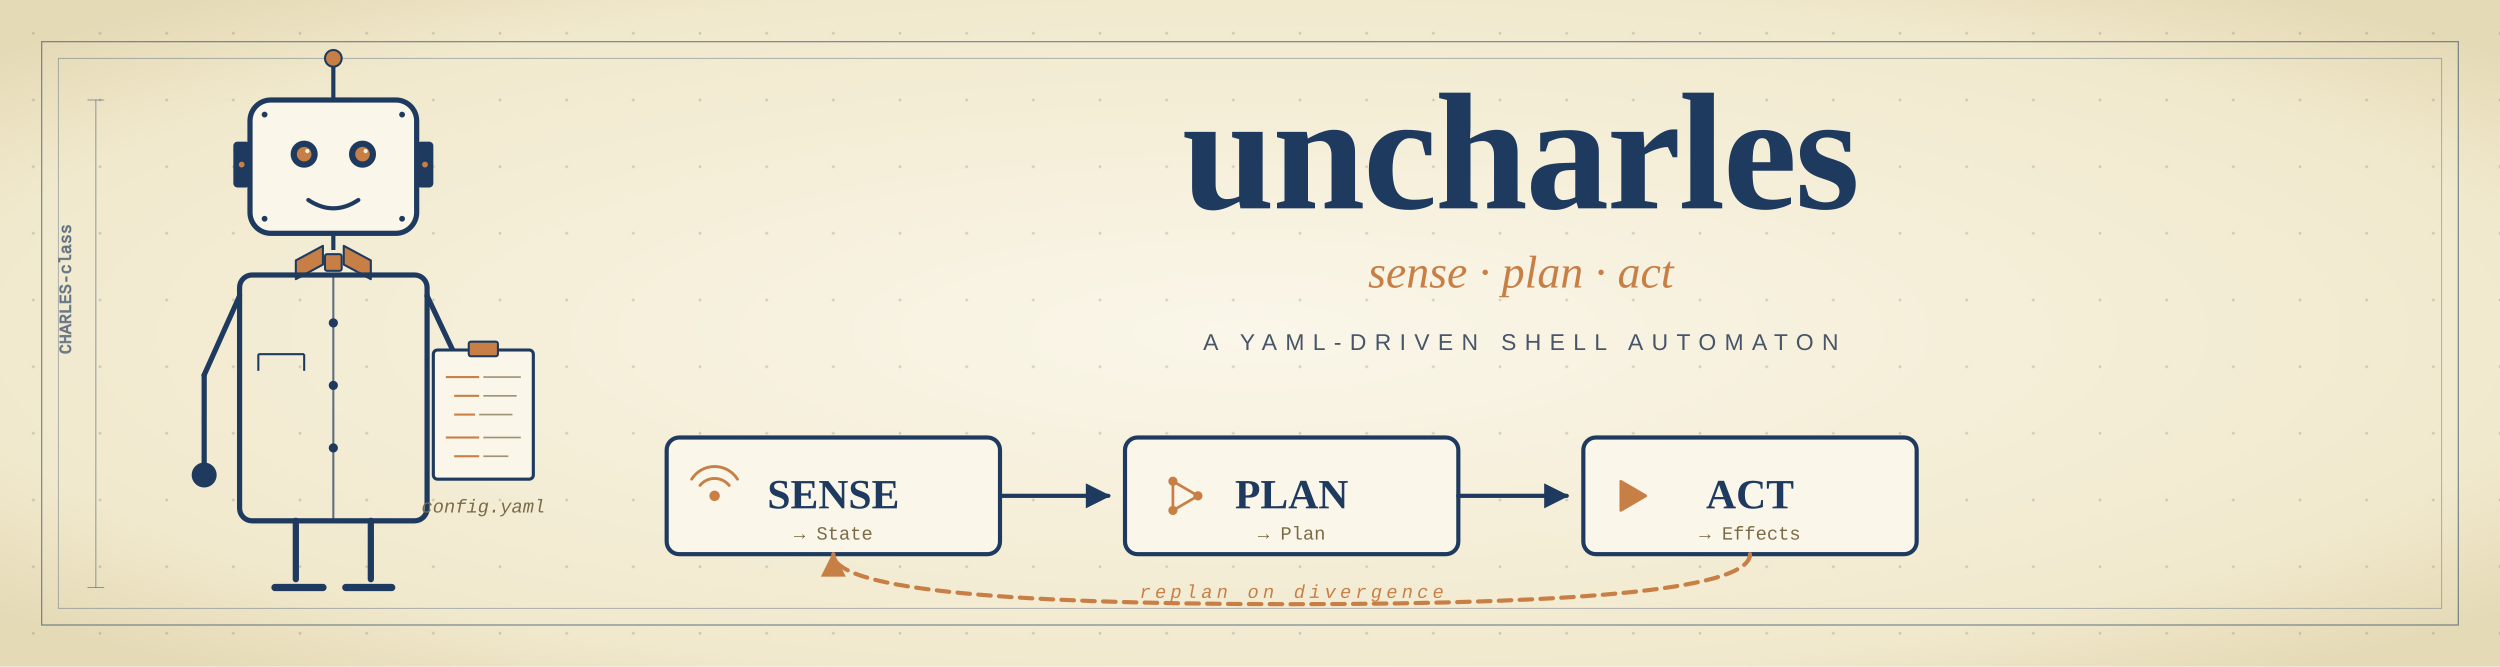
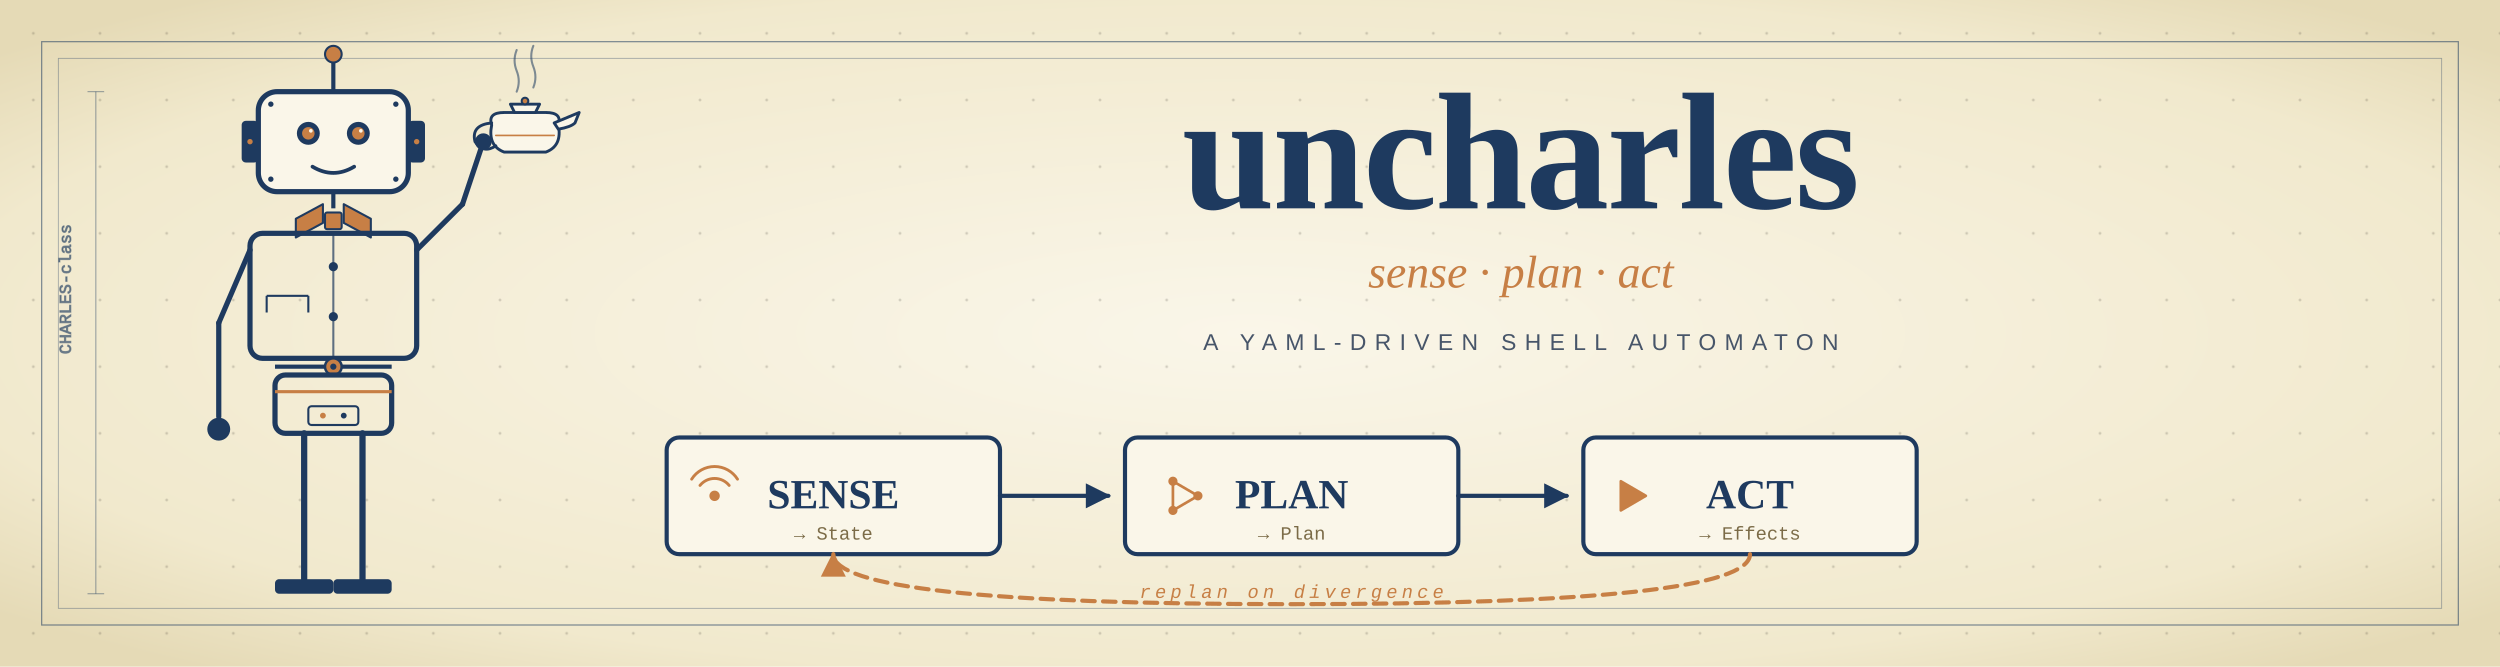
<svg xmlns="http://www.w3.org/2000/svg" viewBox="0 0 1200 320" preserveAspectRatio="xMidYMid meet" role="img" aria-label="uncharles — sense, plan, act">
  <defs>
    <radialGradient id="parchment" cx="50%" cy="50%" r="65%">
      <stop offset="0%" stop-color="#FAF6E9" />
      <stop offset="80%" stop-color="#F1E9CD" />
      <stop offset="100%" stop-color="#E5DAB6" />
    </radialGradient>
    <pattern id="grid" width="32" height="32" patternUnits="userSpaceOnUse">
      <circle cx="16" cy="16" r="0.7" fill="#3A3530" fill-opacity="0.18" />
    </pattern>
    <marker id="arrow-navy" viewBox="0 0 10 10" refX="9" refY="5" markerWidth="6" markerHeight="6" orient="auto-start-reverse">
      <path d="M0,0 L10,5 L0,10 Z" fill="#1E3A5F" />
    </marker>
    <marker id="arrow-copper" viewBox="0 0 10 10" refX="9" refY="5" markerWidth="6" markerHeight="6" orient="auto-start-reverse">
      <path d="M0,0 L10,5 L0,10 Z" fill="#C77F45" />
    </marker>
  </defs>
  <rect width="1200" height="320" fill="url(#parchment)" />
  <rect width="1200" height="320" fill="url(#grid)" />
  <rect x="20" y="20" width="1160" height="280" fill="none" stroke="#1E3A5F" stroke-width="0.6" stroke-opacity="0.55" />
  <rect x="28" y="28" width="1144" height="264" fill="none" stroke="#1E3A5F" stroke-width="0.4" stroke-opacity="0.4" />
-   <line x1="160" y1="32" x2="160" y2="48" stroke="#1E3A5F" stroke-width="2" />
-   <circle cx="160" cy="28" r="4" fill="#C77F45" stroke="#1E3A5F" stroke-width="1" />
-   <rect x="120" y="48" width="80" height="64" rx="10" fill="#FAF6E9" stroke="#1E3A5F" stroke-width="2.5" />
-   <rect x="112" y="68" width="8" height="22" rx="2" fill="#1E3A5F" />
-   <rect x="200" y="68" width="8" height="22" rx="2" fill="#1E3A5F" />
-   <circle cx="116" cy="79" r="1.4" fill="#C77F45" />
-   <circle cx="204" cy="79" r="1.4" fill="#C77F45" />
-   <circle cx="146" cy="74" r="6.5" fill="#1E3A5F" />
-   <circle cx="174" cy="74" r="6.5" fill="#1E3A5F" />
-   <circle cx="146" cy="74" r="3.5" fill="#C77F45" />
-   <circle cx="174" cy="74" r="3.5" fill="#C77F45" />
-   <circle cx="147.5" cy="72.5" r="1" fill="#FAF6E9" />
-   <circle cx="175.5" cy="72.5" r="1" fill="#FAF6E9" />
-   <path d="M 148 96 Q 160 104 172 96" fill="none" stroke="#1E3A5F" stroke-width="2" stroke-linecap="round" />
-   <circle cx="127" cy="55" r="1.4" fill="#1E3A5F" />
-   <circle cx="193" cy="55" r="1.4" fill="#1E3A5F" />
-   <circle cx="127" cy="105" r="1.4" fill="#1E3A5F" />
-   <circle cx="193" cy="105" r="1.4" fill="#1E3A5F" />
-   <line x1="160" y1="112" x2="160" y2="120" stroke="#1E3A5F" stroke-width="2" />
+   <line x1="160" y1="30" x2="160" y2="44" stroke="#1E3A5F" stroke-width="2" />
+   <circle cx="160" cy="26" r="4" fill="#C77F45" stroke="#1E3A5F" stroke-width="1" />
+   <rect x="124" y="44" width="72" height="48" rx="9" fill="#FAF6E9" stroke="#1E3A5F" stroke-width="2.5" />
+   <rect x="116" y="58" width="8" height="20" rx="2" fill="#1E3A5F" />
+   <rect x="196" y="58" width="8" height="20" rx="2" fill="#1E3A5F" />
+   <circle cx="120" cy="68" r="1.3" fill="#C77F45" />
+   <circle cx="200" cy="68" r="1.3" fill="#C77F45" />
+   <circle cx="148" cy="64" r="5.5" fill="#1E3A5F" />
+   <circle cx="172" cy="64" r="5.5" fill="#1E3A5F" />
+   <circle cx="148" cy="64" r="3" fill="#C77F45" />
+   <circle cx="172" cy="64" r="3" fill="#C77F45" />
+   <circle cx="149.2" cy="62.8" r="0.9" fill="#FAF6E9" />
+   <circle cx="173.2" cy="62.8" r="0.9" fill="#FAF6E9" />
+   <path d="M 150 80 Q 160 86 170 80" fill="none" stroke="#1E3A5F" stroke-width="1.8" stroke-linecap="round" />
+   <circle cx="130" cy="50" r="1.3" fill="#1E3A5F" />
+   <circle cx="190" cy="50" r="1.3" fill="#1E3A5F" />
+   <circle cx="130" cy="86" r="1.3" fill="#1E3A5F" />
+   <circle cx="190" cy="86" r="1.3" fill="#1E3A5F" />
+   <line x1="160" y1="92" x2="160" y2="100" stroke="#1E3A5F" stroke-width="2" />
  <g stroke="#1E3A5F" stroke-width="1" stroke-linejoin="round">
-     <path d="M155 118 L142 125 L142 134 L155 127 Z" fill="#C77F45" />
-     <path d="M165 118 L178 125 L178 134 L165 127 Z" fill="#C77F45" />
-     <rect x="156" y="122" width="8" height="8" rx="1" fill="#C77F45" />
+     <path d="M155 98 L142 105 L142 114 L155 107 Z" fill="#C77F45" />
+     <path d="M165 98 L178 105 L178 114 L165 107 Z" fill="#C77F45" />
+     <rect x="156" y="102" width="8" height="8" rx="1" fill="#C77F45" />
  </g>
-   <rect x="115" y="132" width="90" height="118" rx="6" fill="none" stroke="#1E3A5F" stroke-width="2.5" />
-   <line x1="160" y1="132" x2="160" y2="250" stroke="#1E3A5F" stroke-width="1" stroke-opacity="0.7" />
-   <circle cx="160" cy="155" r="2.2" fill="#1E3A5F" />
-   <circle cx="160" cy="185" r="2.2" fill="#1E3A5F" />
-   <circle cx="160" cy="215" r="2.2" fill="#1E3A5F" />
-   <line x1="124" y1="170" x2="146" y2="170" stroke="#1E3A5F" stroke-width="1" />
-   <line x1="124" y1="170" x2="124" y2="178" stroke="#1E3A5F" stroke-width="1" />
-   <line x1="146" y1="170" x2="146" y2="178" stroke="#1E3A5F" stroke-width="1" />
+   <rect x="120" y="112" width="80" height="60" rx="6" fill="none" stroke="#1E3A5F" stroke-width="2.5" />
+   <line x1="160" y1="112" x2="160" y2="172" stroke="#1E3A5F" stroke-width="1" stroke-opacity="0.7" />
+   <circle cx="160" cy="128" r="2.2" fill="#1E3A5F" />
+   <circle cx="160" cy="152" r="2.2" fill="#1E3A5F" />
+   <line x1="128" y1="142" x2="148" y2="142" stroke="#1E3A5F" stroke-width="1" />
+   <line x1="128" y1="142" x2="128" y2="150" stroke="#1E3A5F" stroke-width="1" />
+   <line x1="148" y1="142" x2="148" y2="150" stroke="#1E3A5F" stroke-width="1" />
+   <line x1="132" y1="176" x2="188" y2="176" stroke="#1E3A5F" stroke-width="2" />
+   <circle cx="160" cy="176" r="4" fill="#C77F45" stroke="#1E3A5F" stroke-width="1.2" />
+   <circle cx="160" cy="176" r="1.5" fill="#1E3A5F" />
+   <rect x="132" y="180" width="56" height="28" rx="5" fill="none" stroke="#1E3A5F" stroke-width="2.5" />
+   <line x1="132" y1="188" x2="188" y2="188" stroke="#C77F45" stroke-width="1.5" />
+   <rect x="148" y="195" width="24" height="9" rx="1.5" fill="none" stroke="#1E3A5F" stroke-width="1" />
+   <circle cx="155" cy="199.5" r="1.4" fill="#C77F45" />
+   <circle cx="165" cy="199.5" r="1.4" fill="#1E3A5F" />
  <g stroke="#1E3A5F" stroke-width="2.5" stroke-linecap="round" fill="none">
-     <line x1="115" y1="142" x2="98" y2="180" />
-     <line x1="98" y1="180" x2="98" y2="222" />
+     <line x1="120" y1="120" x2="105" y2="155" />
+     <line x1="105" y1="155" x2="105" y2="200" />
  </g>
-   <circle cx="98" cy="228" r="6" fill="#1E3A5F" stroke="none" />
+   <circle cx="105" cy="206" r="5.5" fill="#1E3A5F" />
  <g stroke="#1E3A5F" stroke-width="2.5" stroke-linecap="round" fill="none">
-     <line x1="205" y1="142" x2="222" y2="178" />
-     <line x1="222" y1="178" x2="232" y2="200" />
+     <line x1="200" y1="120" x2="222" y2="98" />
+     <line x1="222" y1="98" x2="232" y2="68" />
  </g>
-   <circle cx="234" cy="206" r="6" fill="#1E3A5F" stroke="none" />
-   <g transform="translate(208,168)">
-     <rect x="0" y="0" width="48" height="62" rx="2" fill="#FAF6E9" stroke="#1E3A5F" stroke-width="1.5" />
-     <rect x="17" y="-4" width="14" height="7" rx="1" fill="#C77F45" stroke="#1E3A5F" stroke-width="1" />
-     <line x1="6" y1="13" x2="22" y2="13" stroke="#C77F45" stroke-width="1" />
-     <line x1="24" y1="13" x2="42" y2="13" stroke="#7B6B47" stroke-width="0.8" stroke-opacity="0.7" />
-     <line x1="10" y1="22" x2="22" y2="22" stroke="#C77F45" stroke-width="1" />
-     <line x1="24" y1="22" x2="40" y2="22" stroke="#7B6B47" stroke-width="0.8" stroke-opacity="0.7" />
-     <line x1="10" y1="31" x2="20" y2="31" stroke="#C77F45" stroke-width="1" />
-     <line x1="22" y1="31" x2="38" y2="31" stroke="#7B6B47" stroke-width="0.8" stroke-opacity="0.7" />
-     <line x1="6" y1="42" x2="22" y2="42" stroke="#C77F45" stroke-width="1" />
-     <line x1="24" y1="42" x2="42" y2="42" stroke="#7B6B47" stroke-width="0.8" stroke-opacity="0.7" />
-     <line x1="10" y1="51" x2="22" y2="51" stroke="#C77F45" stroke-width="1" />
-     <line x1="24" y1="51" x2="36" y2="51" stroke="#7B6B47" stroke-width="0.8" stroke-opacity="0.7" />
+   <circle cx="232" cy="68" r="4" fill="#1E3A5F" />
+   <g transform="translate(252,62)" stroke="#1E3A5F" stroke-width="1.4" stroke-linejoin="round" stroke-linecap="round">
+     <path d="M -16 -2              Q -18 8  -10 11              L 10 11              Q 18 8  16 -2              Q 18 -8  10 -8              L -10 -8              Q -18 -8  -16 -2 Z" fill="#FAF6E9" />
+     <path d="M 14 -3 L 26 -8 L 24 -3 Q 22 -1  16 0 Z" fill="#FAF6E9" />
+     <path d="M -16 -3 Q -26 -2  -24 6 Q -20 12  -14 8" fill="none" />
+     <path d="M -5 -8 L -7 -12 L 7 -12 L 5 -8 Z" fill="#FAF6E9" />
+     <circle cx="0" cy="-13.5" r="1.6" fill="#C77F45" stroke="#1E3A5F" stroke-width="1" />
+     <line x1="-14" y1="3" x2="14" y2="3" stroke="#C77F45" stroke-width="0.8" />
  </g>
-   <text x="232" y="246" text-anchor="middle" font-family="'Courier New', monospace" font-size="9" fill="#7B6B47" font-style="italic">config.yaml</text>
+   <g stroke="#1E3A5F" stroke-width="1" stroke-linecap="round" fill="none" stroke-opacity="0.55">
+     <path d="M 248 44 Q 250 39  248 34 Q 246 29  248 24" />
+     <path d="M 256 42 Q 258 37  256 32 Q 254 27  256 22" />
+   </g>
  <g stroke="#1E3A5F" stroke-linecap="round" stroke-linejoin="round" fill="none">
-     <line x1="142" y1="250" x2="142" y2="278" stroke-width="3" />
-     <line x1="178" y1="250" x2="178" y2="278" stroke-width="3" />
-     <line x1="132" y1="282" x2="155" y2="282" stroke-width="3.5" />
-     <line x1="166" y1="282" x2="188" y2="282" stroke-width="3.5" />
+     <line x1="146" y1="208" x2="146" y2="278" stroke-width="3" />
+     <line x1="174" y1="208" x2="174" y2="278" stroke-width="3" />
  </g>
+   <rect x="132" y="278" width="28" height="7" rx="2" fill="#1E3A5F" />
+   <rect x="160" y="278" width="28" height="7" rx="2" fill="#1E3A5F" />
  <g stroke="#1E3A5F" stroke-width="0.5" stroke-opacity="0.45" fill="#1E3A5F" fill-opacity="0.55" font-family="'Courier New', monospace" font-size="8">
-     <line x1="46" y1="48" x2="46" y2="282" />
-     <line x1="42" y1="48" x2="50" y2="48" />
-     <line x1="42" y1="282" x2="50" y2="282" />
+     <line x1="46" y1="44" x2="46" y2="285" />
+     <line x1="42" y1="44" x2="50" y2="44" />
+     <line x1="42" y1="285" x2="50" y2="285" />
    <text x="34" y="170" transform="rotate(-90,34,170)">CHARLES-class</text>
  </g>
  <g text-anchor="middle">
    <text x="730" y="100" font-family="Georgia, 'Times New Roman', serif" font-size="80" font-weight="bold" fill="#1E3A5F" letter-spacing="-1">uncharles</text>
    <text x="730" y="138" font-family="Georgia, 'Times New Roman', serif" font-size="22" font-style="italic" fill="#C77F45">sense · plan · act</text>
    <text x="730" y="168" font-family="'Helvetica Neue', Arial, sans-serif" font-size="11" fill="#475569" letter-spacing="4">A YAML-DRIVEN SHELL AUTOMATON</text>
  </g>
  <g stroke="#1E3A5F" stroke-width="2" fill="#FAF6E9">
    <rect x="320" y="210" width="160" height="56" rx="6" />
    <rect x="540" y="210" width="160" height="56" rx="6" />
    <rect x="760" y="210" width="160" height="56" rx="6" />
  </g>
  <g text-anchor="middle" font-family="Georgia, 'Times New Roman', serif" font-size="20" font-weight="bold" fill="#1E3A5F">
    <text x="400" y="244">SENSE</text>
    <text x="620" y="244">PLAN</text>
    <text x="840" y="244">ACT</text>
  </g>
  <g text-anchor="middle" font-family="'Courier New', monospace" font-size="9" fill="#7B6B47">
    <text x="400" y="259">→ State</text>
    <text x="620" y="259">→ Plan</text>
    <text x="840" y="259">→ Effects</text>
  </g>
  <g transform="translate(343,238)" stroke="#C77F45" stroke-width="1.4" fill="none" stroke-linecap="round">
    <circle cx="0" cy="0" r="2.5" fill="#C77F45" stroke="none" />
    <path d="M-7 -5 A 9 9 0 0 1  7 -5" />
    <path d="M-11 -8 A 13 13 0 0 1 11 -8" />
  </g>
  <g transform="translate(563,238)">
    <line x1="0" y1="-7" x2="12" y2="0" stroke="#C77F45" stroke-width="1.3" />
    <line x1="0" y1="7" x2="12" y2="0" stroke="#C77F45" stroke-width="1.3" />
    <line x1="0" y1="-7" x2="0" y2="7" stroke="#C77F45" stroke-width="1.3" />
    <circle cx="0" cy="-7" r="2.2" fill="#C77F45" />
    <circle cx="0" cy="7" r="2.2" fill="#C77F45" />
    <circle cx="12" cy="0" r="2.2" fill="#C77F45" />
  </g>
  <g transform="translate(783,238)" fill="#C77F45" stroke="#C77F45" stroke-width="1.3" stroke-linejoin="round">
    <path d="M-5 -7 L 7 0 L -5 7 Z" />
  </g>
  <g stroke="#1E3A5F" stroke-width="2" fill="none" stroke-linecap="round">
    <line x1="480" y1="238" x2="532" y2="238" marker-end="url(#arrow-navy)" />
    <line x1="700" y1="238" x2="752" y2="238" marker-end="url(#arrow-navy)" />
  </g>
  <path d="M 840 266 Q 840 290  620 290  Q 400 290  400 266" stroke="#C77F45" stroke-width="2" fill="none" stroke-linecap="round" stroke-dasharray="6 4" marker-end="url(#arrow-copper)" />
  <text x="620" y="287" text-anchor="middle" font-family="'Courier New', monospace" font-size="9" font-style="italic" fill="#C77F45" letter-spacing="2">replan on divergence</text>
</svg>
